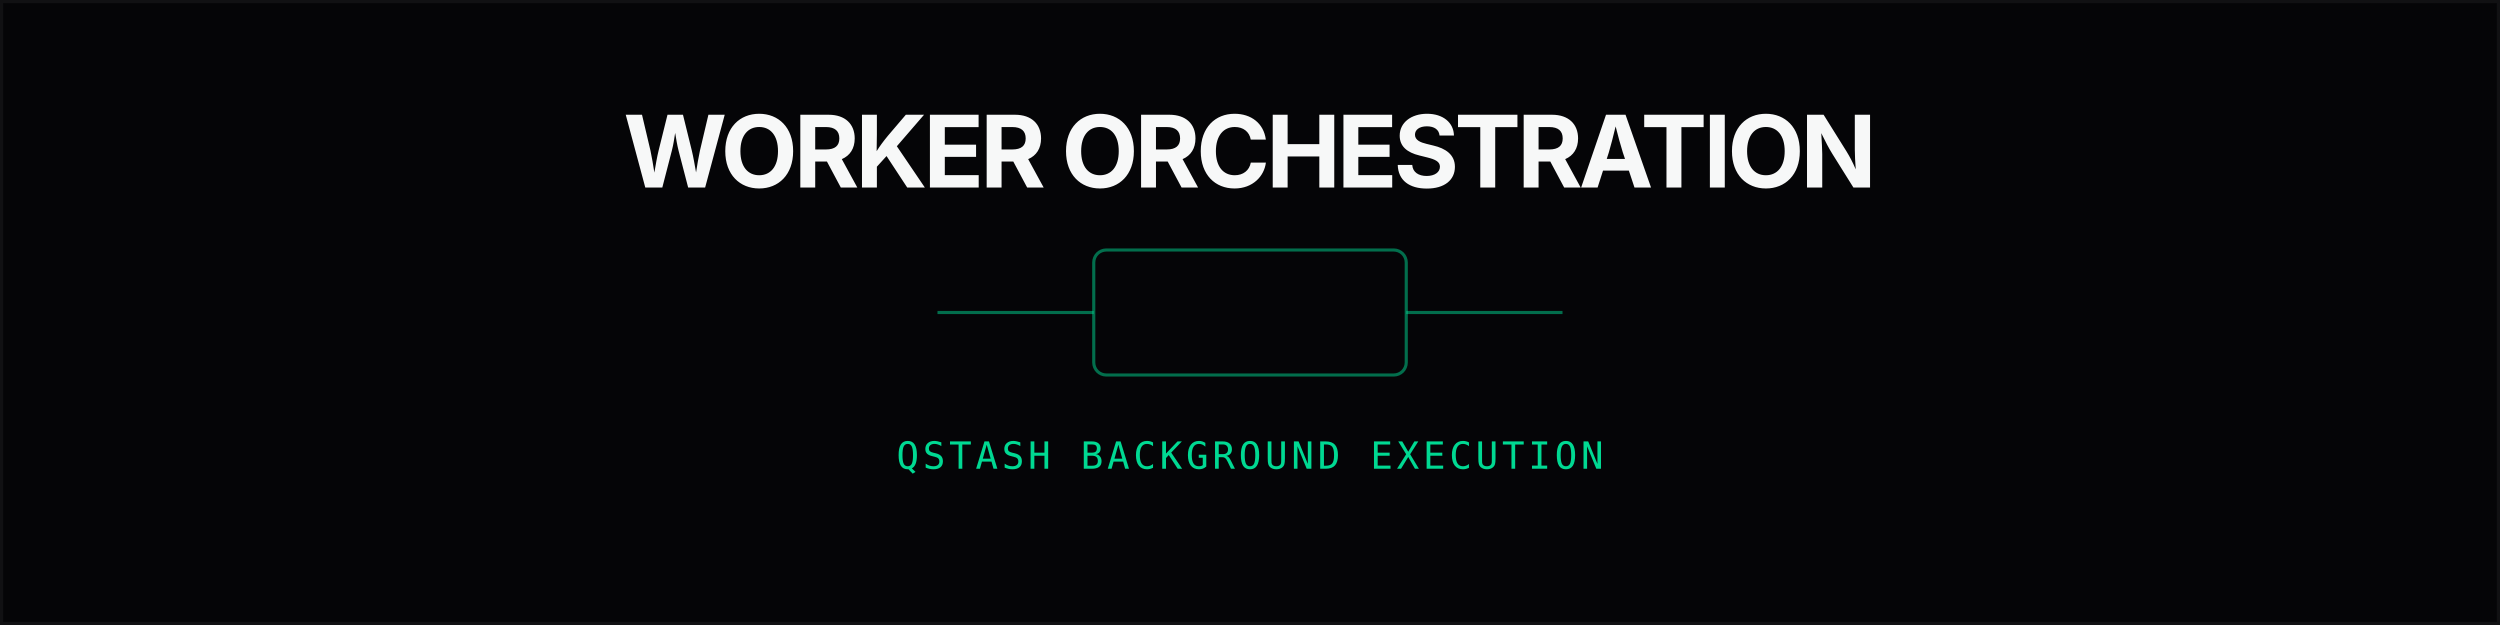
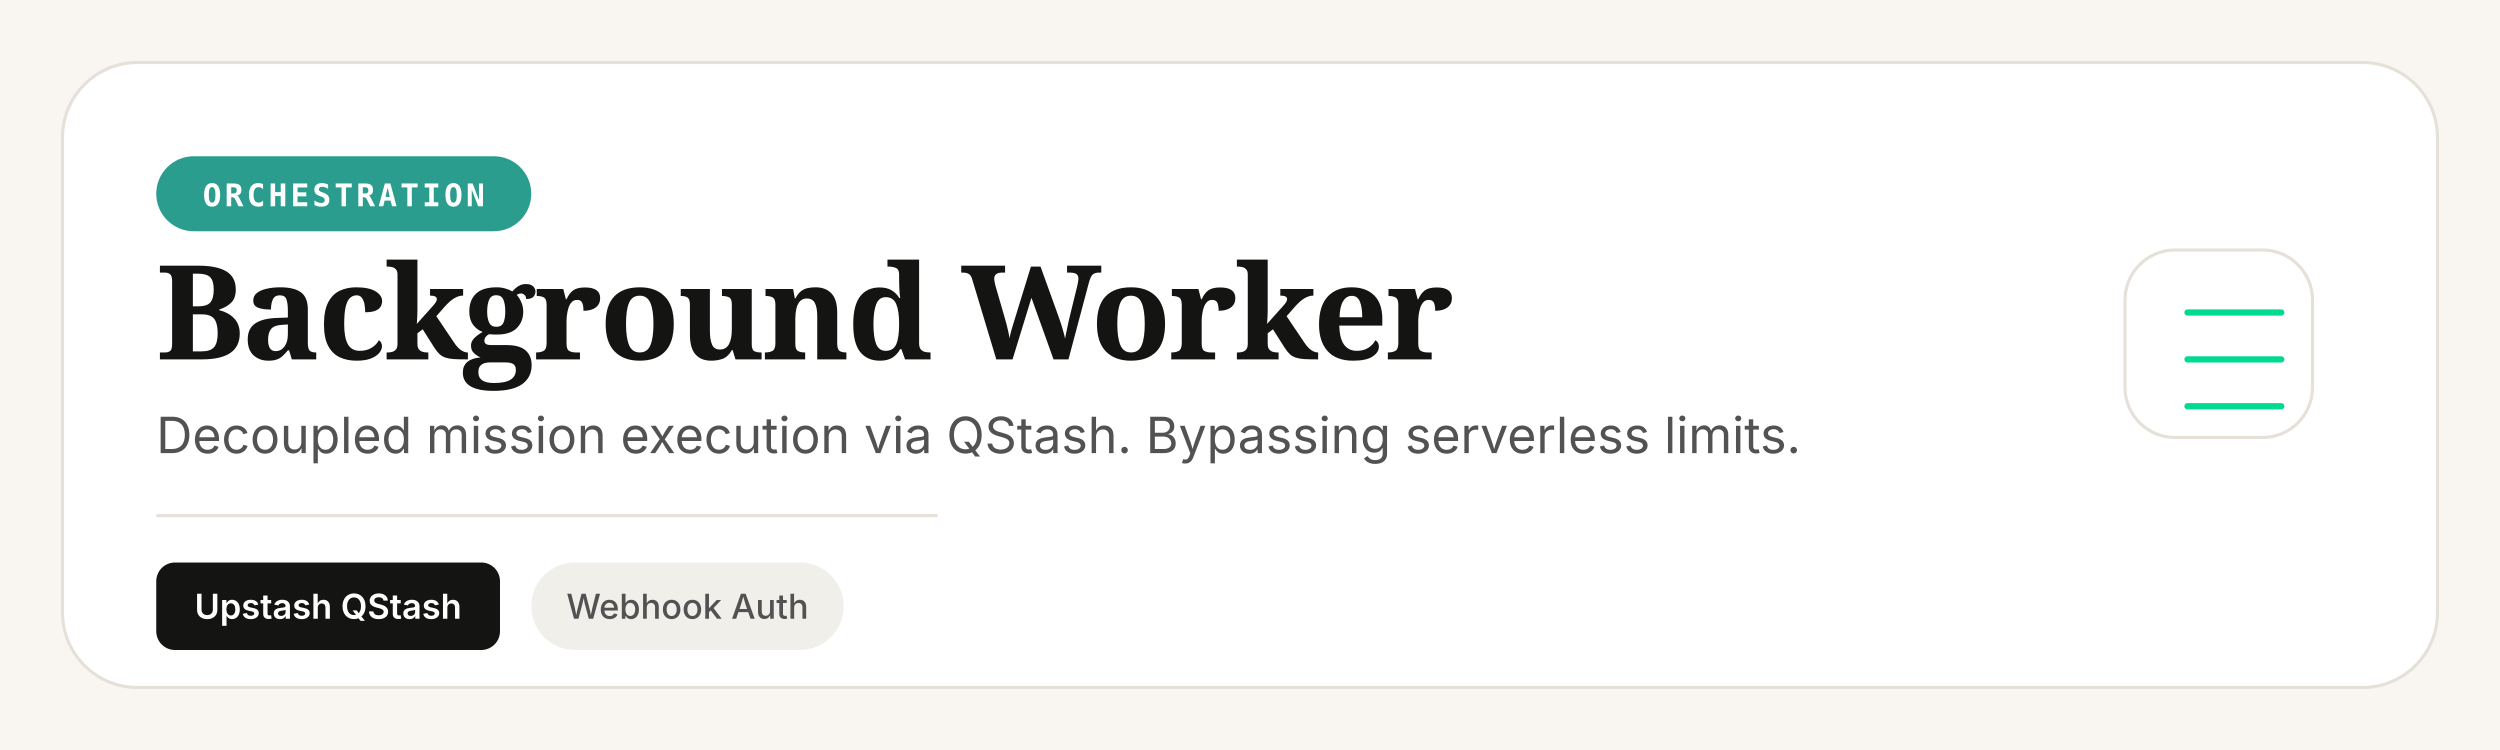
- <svg xmlns="http://www.w3.org/2000/svg" width="800" height="200" viewBox="0 0 800 200" fill="none">
-   <rect width="800" height="200" fill="#050507" />
-   <rect x="0.5" y="0.5" width="799" height="199" stroke="white" stroke-opacity="0.05" />
-   <rect x="350" y="80" width="100" height="40" rx="4" stroke="#00d992" stroke-opacity="0.5" />
-   <path d="M300 100H350M450 100H500" stroke="#00d992" stroke-opacity="0.5" />
-   <text x="400" y="60" fill="#f7f8f8" font-family="Inter, sans-serif" font-size="32" font-weight="700" letter-spacing="-0.04em" text-anchor="middle">WORKER ORCHESTRATION</text>
-   <text x="400" y="150" fill="#00d992" font-family="Geist Mono, monospace" font-size="12" font-weight="500" letter-spacing="0.1em" text-anchor="middle">QSTASH BACKGROUND EXECUTION</text>
+ <svg xmlns="http://www.w3.org/2000/svg" width="800" height="240" viewBox="0 0 800 240" fill="none">
+   <rect width="800" height="240" fill="#F9F6F1" />
+   <rect x="20" y="20" width="760" height="200" rx="24" fill="white" stroke="#E5E0D8" stroke-width="1" />
+   <rect x="50" y="50" width="120" height="24" rx="12" fill="#2A9D8F" />
+   <text x="110" y="66" fill="white" font-family="Geist Mono, monospace" font-size="10" font-weight="600" letter-spacing="0.1em" text-anchor="middle">ORCHESTRATION</text>
+   <text x="50" y="115" fill="#141413" font-family="Georgia, serif" font-size="42" font-weight="700" letter-spacing="-0.02em">Background Worker</text>
+   <text x="50" y="145" fill="#525252" font-family="Inter, sans-serif" font-size="16" font-weight="400">Decoupled mission execution via QStash. Bypassing serverless limits.</text>
+   <line x1="50" y1="165" x2="300" y2="165" stroke="#E5E0D8" stroke-width="1" />
+   <rect x="50" y="180" width="110" height="28" rx="6" fill="#141413" />
+   <text x="105" y="198" fill="white" font-family="Inter, sans-serif" font-size="11" font-weight="600" text-anchor="middle">Upstash QStash</text>
+   <rect x="170" y="180" width="100" height="28" rx="14" fill="#F0EFEA" />
+   <text x="220" y="198" fill="#525252" font-family="Inter, sans-serif" font-size="11" font-weight="500" text-anchor="middle">Webhook Auth</text>
+   <rect x="680" y="80" width="60" height="60" rx="16" fill="white" stroke="#E5E0D8" stroke-width="1" />
+   <path d="M700 100H730M700 115H730M700 130H730" stroke="#00D992" stroke-width="2" stroke-linecap="round" />
</svg>
